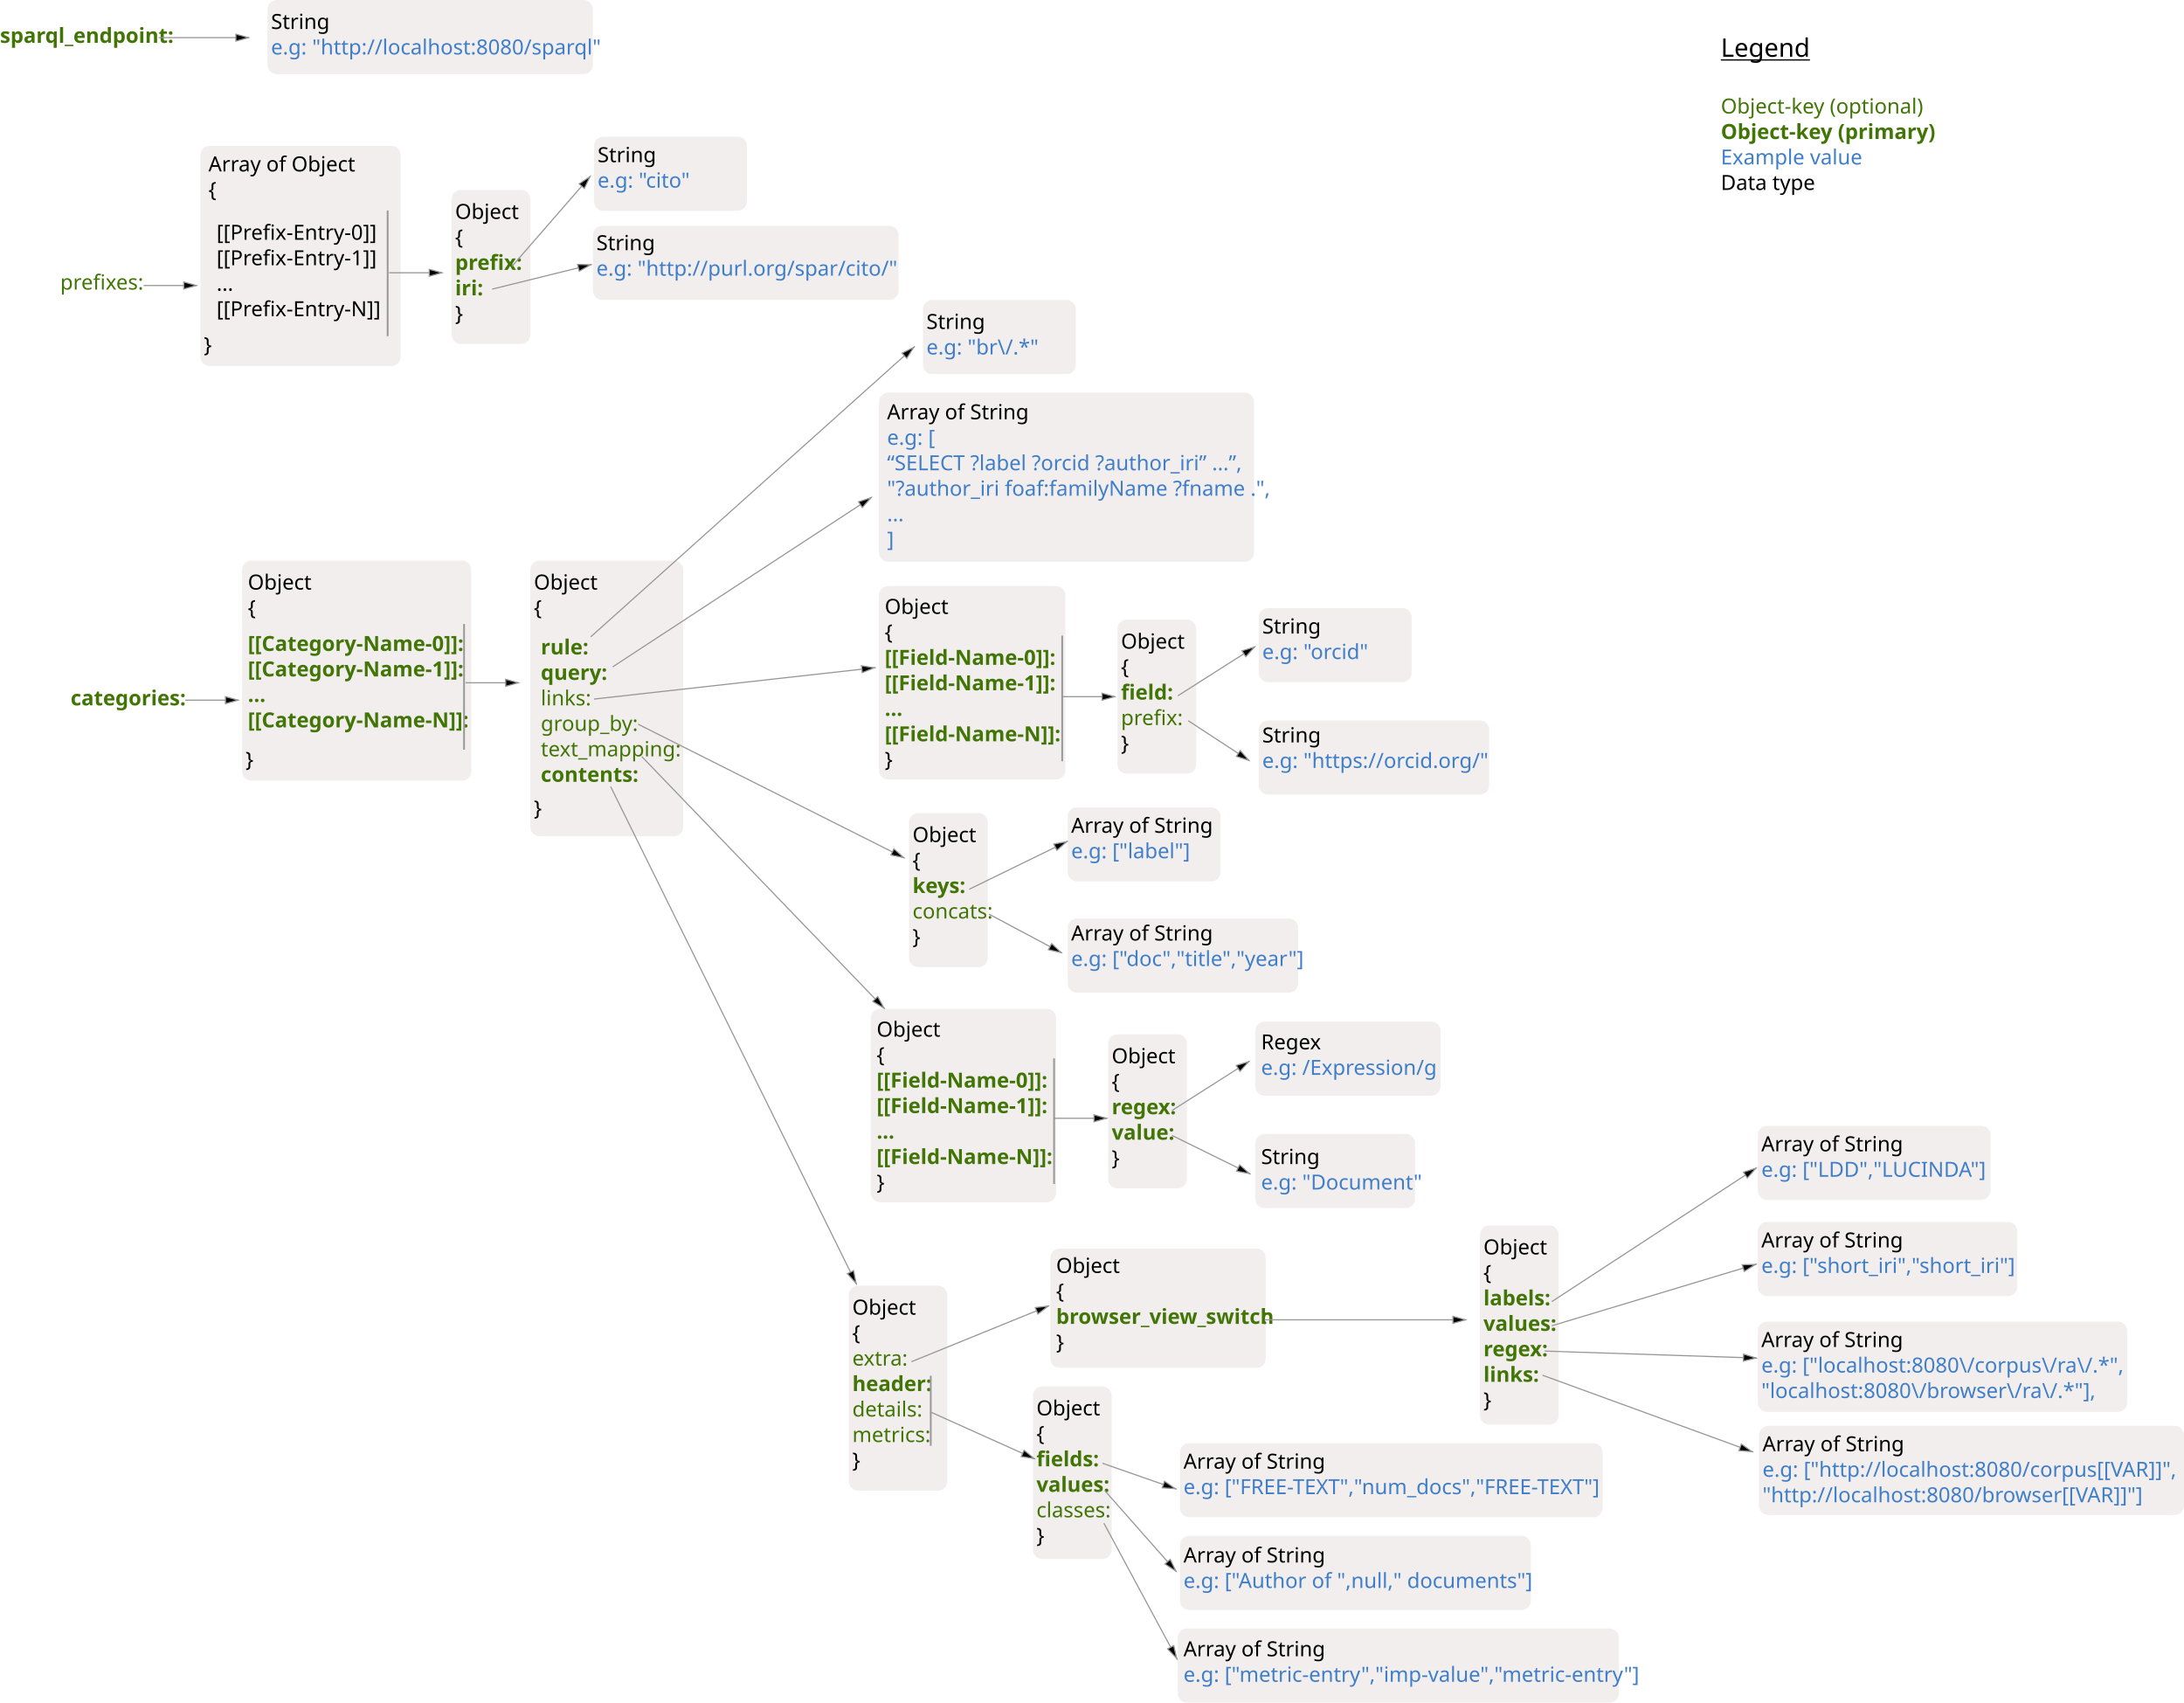
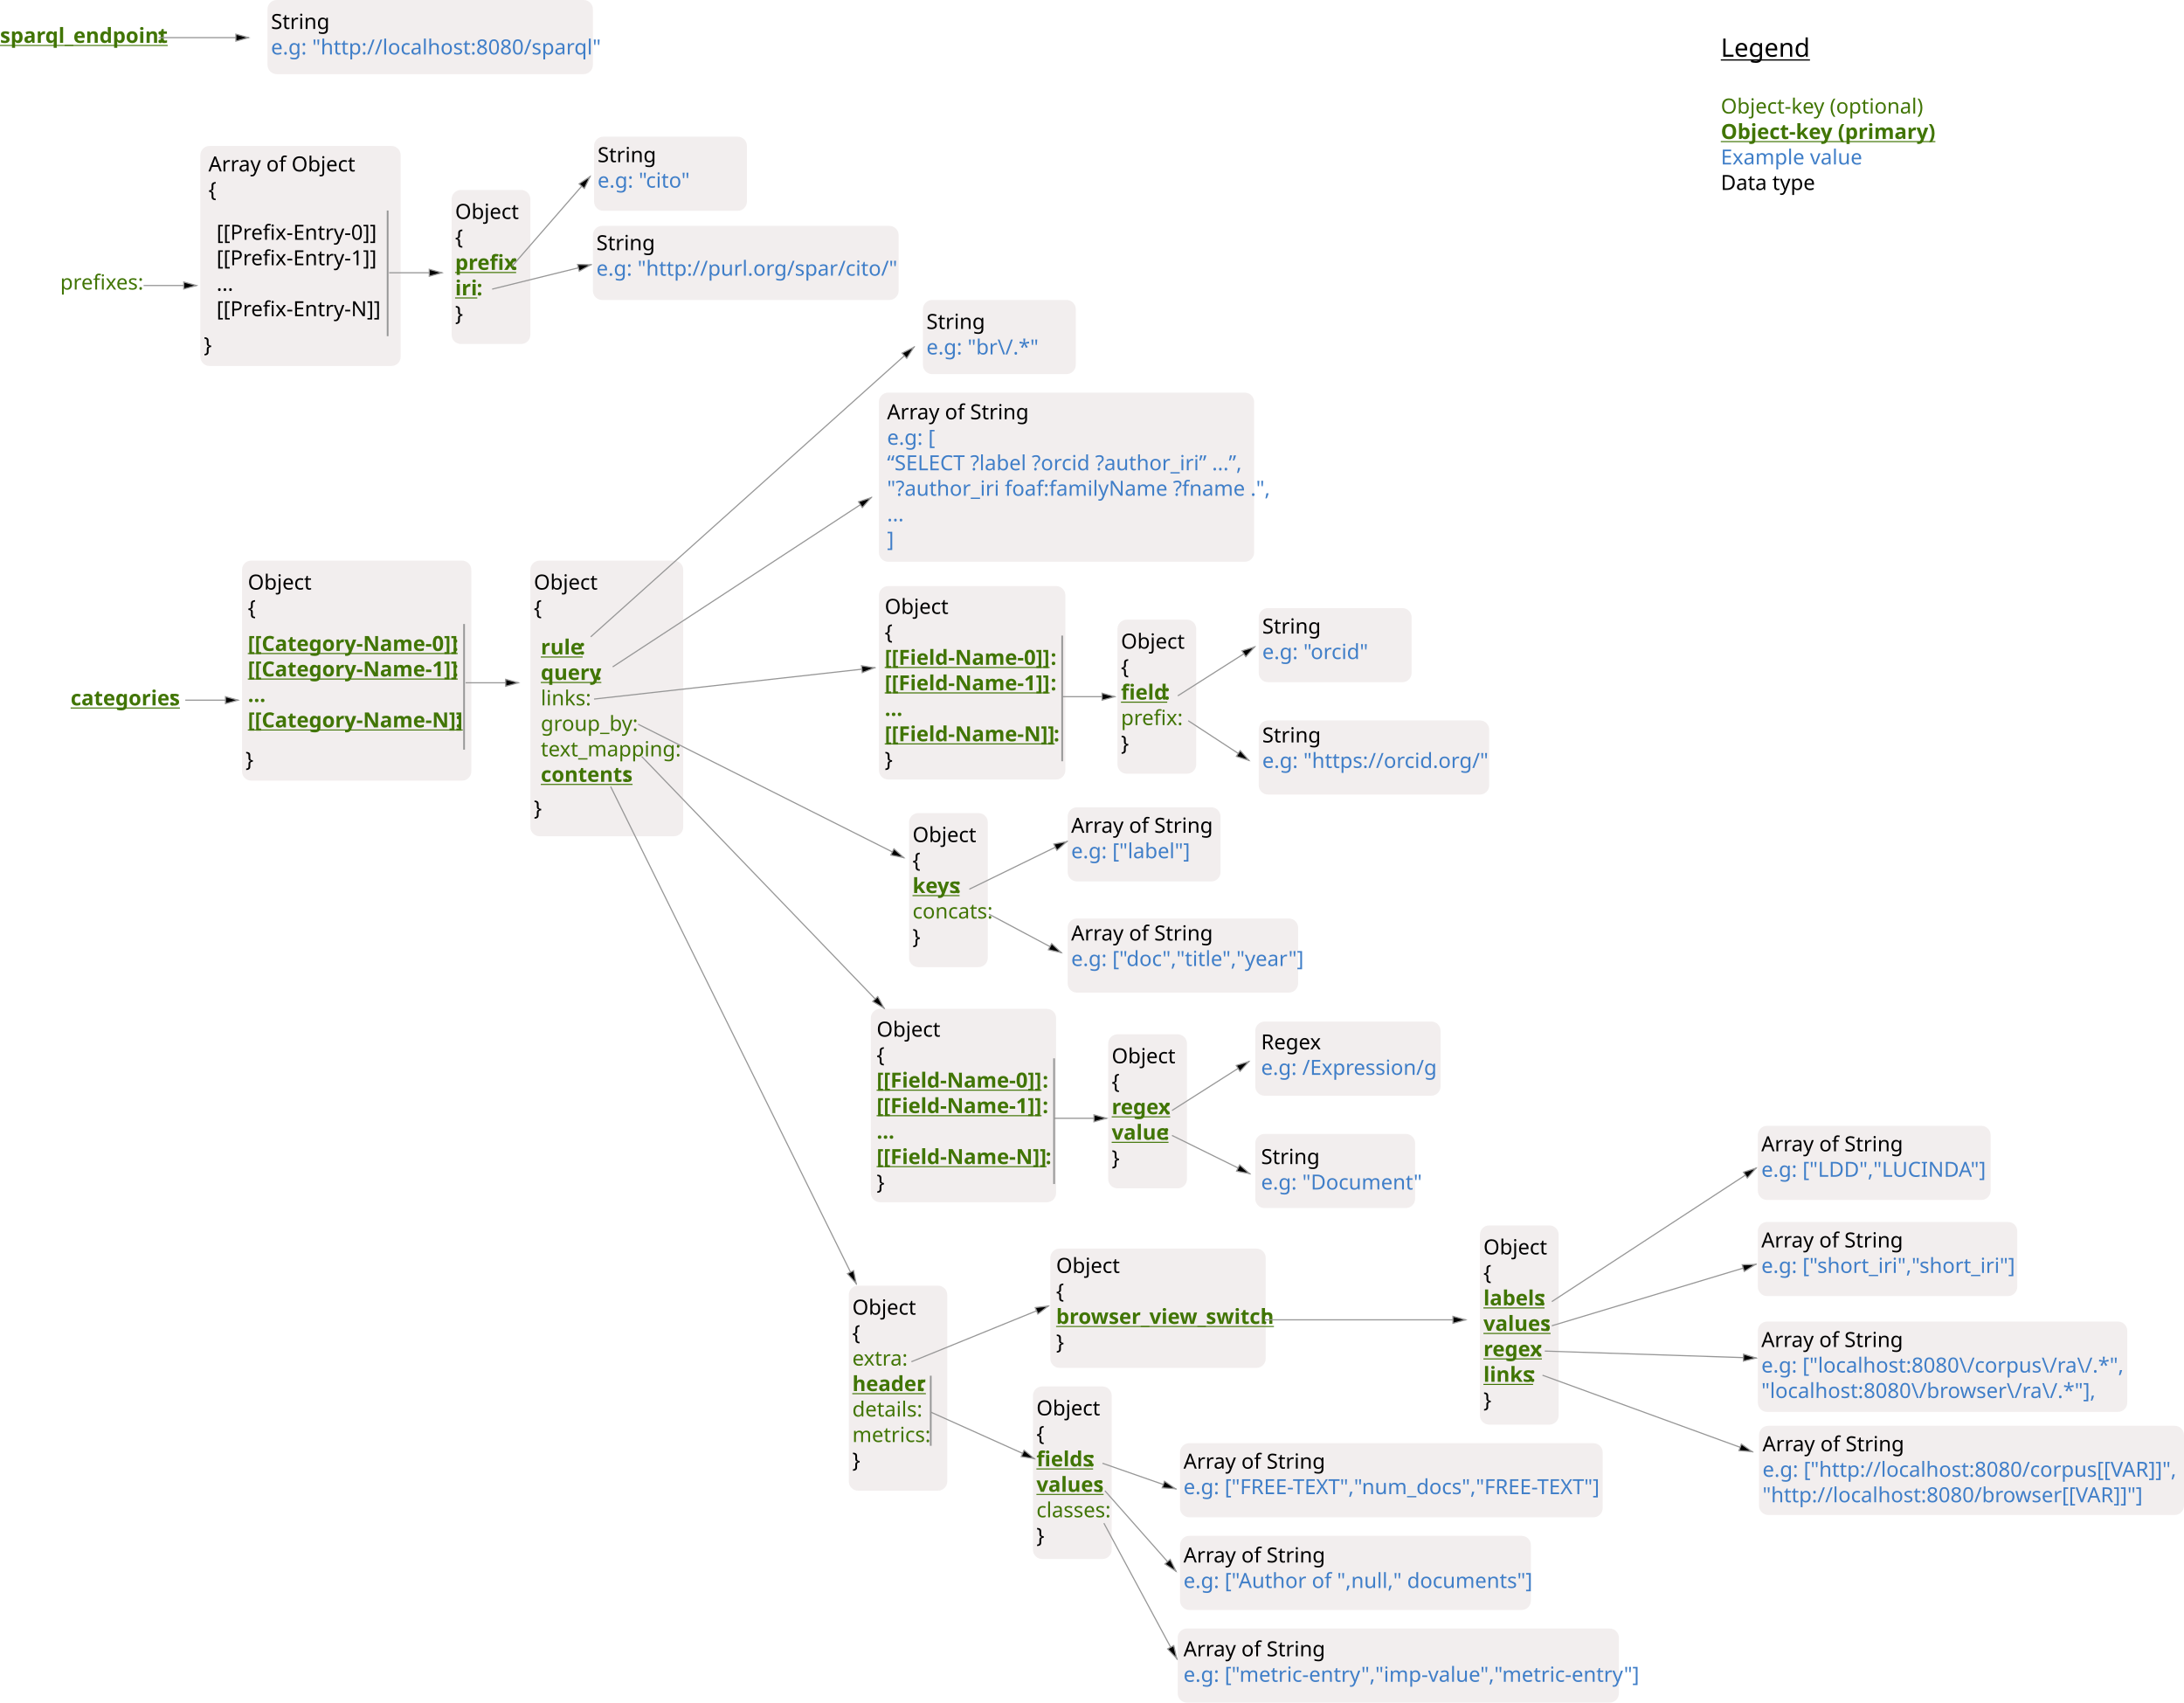
<svg xmlns="http://www.w3.org/2000/svg" width="1886px" height="1470px" viewBox="0 0 1886 1470" version="1.1">
  <description>Created with Sketch.</description>
  <defs />
  <g id="LUCINDA-conf-file" stroke="none" stroke-width="1" fill="none" fill-rule="evenodd">
    <g id="lucinda_conf">
      <text id="categories:" font-family="Charter" font-size="18" font-weight="bold" fill="#417505">
-         <tspan x="61" y="609">categories:</tspan>
+         <tspan x="61" y="609" text-decoration="underline">categories</tspan>
+         <tspan x="146.078" y="609">:</tspan>
      </text>
      <g id="Group-0" transform="translate(209, 484)">
        <rect id="Rectangle-1" fill="#F2EEEE" x="0" y="0" width="198" height="190" rx="8" />
        <text id="[[Category-Name-0]]:" font-family="Charter" font-size="18" font-weight="bold" fill="#417505">
-           <tspan x="5" y="78">[[Category-Name-0]]:</tspan>
-           <tspan x="5" y="100">[[Category-Name-1]]:</tspan>
+           <tspan x="5" y="78" text-decoration="underline">[[Category-Name-0]]</tspan>
+           <tspan x="181.757" y="78">:</tspan>
+           <tspan x="5" y="100" text-decoration="underline">[[Category-Name-1]]</tspan>
+           <tspan x="181.757" y="100">:</tspan>
          <tspan x="5" y="122">...</tspan>
-           <tspan x="5" y="144">[[Category-Name-N]]:</tspan>
+           <tspan x="5" y="144" text-decoration="underline">[[Category-Name-N]]</tspan>
+           <tspan x="184.385" y="144">:</tspan>
        </text>
        <text id="Object" font-family="Charter" font-size="18" font-weight="normal" fill="#000000">
          <tspan x="5" y="25">Object</tspan>
          <tspan x="5" y="47">{</tspan>
        </text>
        <text id="-}" font-family="Charter" font-size="18" font-weight="normal" fill="#000000">
          <tspan x="3" y="178"> }</tspan>
        </text>
        <path d="M191.75,55.5 L191.75,162.5" id="Line" stroke="#979797" stroke-width="1.5" stroke-linecap="square" />
      </g>
      <g id="Group-1" transform="translate(458, 484)">
        <rect id="Rectangle-1" fill="#F2EEEE" x="0" y="0" width="132" height="238" rx="8" />
        <text id="rule:" font-family="Charter" font-size="18" font-weight="bold" fill="#417505">
-           <tspan x="9" y="81">rule:</tspan>
-           <tspan x="9" y="103">query:</tspan>
+           <tspan x="9" y="81" text-decoration="underline">rule</tspan>
+           <tspan x="42.284" y="81">:</tspan>
+           <tspan x="9" y="103" text-decoration="underline">query</tspan>
+           <tspan x="56.435" y="103">:</tspan>
          <tspan x="9" y="125" font-weight="normal">links:</tspan>
          <tspan x="9" y="147" font-weight="normal">group_by:</tspan>
          <tspan x="9" y="169" font-weight="normal">text_mapping:</tspan>
-           <tspan x="9" y="191">contents:</tspan>
+           <tspan x="9" y="191" text-decoration="underline">contents</tspan>
+           <tspan x="80.095" y="191">:</tspan>
        </text>
        <text id="Object" font-family="Charter" font-size="18" font-weight="normal" fill="#000000">
          <tspan x="3" y="25">Object</tspan>
          <tspan x="3" y="47">{</tspan>
        </text>
        <text id="-}" font-family="Charter" font-size="18" font-weight="normal" fill="#000000">
          <tspan x="3" y="220"> }</tspan>
        </text>
      </g>
      <g id="Group-1-2" transform="translate(797, 259)">
        <rect id="Rectangle-1" fill="#F2EEEE" x="0" y="0" width="132" height="64" rx="8" />
        <text id="String" font-family="Charter" font-size="18" font-weight="normal">
          <tspan x="3" y="25" fill="#000000">String</tspan>
          <tspan x="3" y="47" fill="#3F7EC8">e.g: "br\/.*"</tspan>
        </text>
      </g>
      <g id="Group-1-6" transform="translate(1087, 525)">
        <rect id="Rectangle-1" fill="#F2EEEE" x="0" y="0" width="132" height="64" rx="8" />
        <text id="String" font-family="Charter" font-size="18" font-weight="normal">
          <tspan x="3" y="22" fill="#000000">String</tspan>
          <tspan x="3" y="44" fill="#3F7EC8">e.g: "orcid"</tspan>
        </text>
      </g>
      <g id="Group-1-13" transform="translate(1084, 882)">
        <rect id="Rectangle-1" fill="#F2EEEE" x="0" y="0" width="160" height="64" rx="8" />
        <text id="Regex" font-family="Charter" font-size="18" font-weight="normal">
          <tspan x="5" y="24" fill="#000000">Regex</tspan>
          <tspan x="5" y="46" fill="#3F7EC8">e.g: /Expression/g</tspan>
        </text>
      </g>
      <g id="Group-1-14" transform="translate(1084, 979)">
        <rect id="Rectangle-1" fill="#F2EEEE" x="0" y="0" width="138" height="64" rx="8" />
        <text id="String" font-family="Charter" font-size="18" font-weight="normal">
          <tspan x="5" y="26" fill="#000000">String</tspan>
          <tspan x="5" y="48" fill="#3F7EC8">e.g: "Document"</tspan>
        </text>
      </g>
      <g id="Group-1-7" transform="translate(1087, 622)">
        <rect id="Rectangle-1" fill="#F2EEEE" x="0" y="0" width="199" height="64" rx="8" />
        <text id="String" font-family="Charter" font-size="18" font-weight="normal">
          <tspan x="3" y="19" fill="#000000">String</tspan>
          <tspan x="3" y="41" fill="#3F7EC8">e.g: "https://orcid.org/"</tspan>
        </text>
      </g>
      <g id="Group-1-5" transform="translate(965, 535)">
        <rect id="Rectangle-1" fill="#F2EEEE" x="0" y="0" width="68" height="133" rx="8" />
        <text id="Object" font-family="Charter" font-size="18" font-weight="normal">
          <tspan x="3" y="25" fill="#000000">Object</tspan>
          <tspan x="3" y="47" fill="#000000">{</tspan>
-           <tspan x="3" y="69" font-weight="bold" fill="#417505">field:</tspan>
+           <tspan x="3" y="69" font-weight="bold" fill="#417505" text-decoration="underline">field</tspan>
+           <tspan x="40.266" y="69" font-weight="bold" fill="#417505">:</tspan>
          <tspan x="3" y="91" fill="#417505">prefix:</tspan>
          <tspan x="3" y="113" fill="#000000">}</tspan>
        </text>
      </g>
      <g id="Group-1-12" transform="translate(957, 893)">
        <rect id="Rectangle-1" fill="#F2EEEE" x="0" y="0" width="68" height="133" rx="8" />
        <text id="Object" font-family="Charter" font-size="18" font-weight="normal">
          <tspan x="3" y="25" fill="#000000">Object</tspan>
          <tspan x="3" y="47" fill="#000000">{</tspan>
-           <tspan x="3" y="69" font-weight="bold" fill="#417505">regex:</tspan>
-           <tspan x="3" y="91" font-weight="bold" fill="#417505">value:</tspan>
+           <tspan x="3" y="69" font-weight="bold" fill="#417505" text-decoration="underline">regex</tspan>
+           <tspan x="48.905" y="69" font-weight="bold" fill="#417505">:</tspan>
+           <tspan x="3" y="91" font-weight="bold" fill="#417505" text-decoration="underline">value</tspan>
+           <tspan x="47.736" y="91" font-weight="bold" fill="#417505">:</tspan>
          <tspan x="53.854" y="91" fill="#417505" />
          <tspan x="3" y="113" fill="#000000">}</tspan>
        </text>
      </g>
      <g id="Group-1-16" transform="translate(892, 1197)">
        <rect id="Rectangle-1" fill="#F2EEEE" x="0" y="0" width="68" height="149" rx="8" />
        <text id="Object" font-family="Charter" font-size="18" font-weight="normal">
          <tspan x="3" y="25" fill="#000000">Object</tspan>
          <tspan x="3" y="47" fill="#000000">{</tspan>
-           <tspan x="3" y="69" font-weight="bold" fill="#417505">fields:</tspan>
+           <tspan x="3" y="69" font-weight="bold" fill="#417505" text-decoration="underline">fields</tspan>
+           <tspan x="48.308" y="69" font-weight="bold" fill="#417505">:</tspan>
          <tspan x="54.425" y="69" fill="#417505" />
-           <tspan x="3" y="91" font-weight="bold" fill="#417505">values:</tspan>
+           <tspan x="3" y="91" font-weight="bold" fill="#417505" text-decoration="underline">values</tspan>
+           <tspan x="55.778" y="91" font-weight="bold" fill="#417505">:</tspan>
          <tspan x="3" y="113" fill="#417505">classes:</tspan>
          <tspan x="3" y="135" fill="#000000">}</tspan>
        </text>
      </g>
      <g id="Group-1-20" transform="translate(1278, 1058)">
        <rect id="Rectangle-1" fill="#F2EEEE" x="0" y="0" width="68" height="172" rx="8" />
        <text id="Object" font-family="Charter" font-size="18" font-weight="normal">
          <tspan x="3" y="25" fill="#000000">Object</tspan>
          <tspan x="3" y="47" fill="#000000">{</tspan>
-           <tspan x="3" y="69" font-weight="bold" fill="#417505">labels:</tspan>
-           <tspan x="3" y="91" font-weight="bold" fill="#417505">values:</tspan>
-           <tspan x="3" y="113" font-weight="bold" fill="#417505">regex:</tspan>
-           <tspan x="3" y="135" font-weight="bold" fill="#417505">links:</tspan>
+           <tspan x="3" y="69" font-weight="bold" fill="#417505" text-decoration="underline">labels</tspan>
+           <tspan x="51.604" y="69" font-weight="bold" fill="#417505">:</tspan>
+           <tspan x="3" y="91" font-weight="bold" fill="#417505" text-decoration="underline">values</tspan>
+           <tspan x="55.778" y="91" font-weight="bold" fill="#417505">:</tspan>
+           <tspan x="3" y="113" font-weight="bold" fill="#417505" text-decoration="underline">regex</tspan>
+           <tspan x="48.905" y="113" font-weight="bold" fill="#417505">:</tspan>
+           <tspan x="3" y="135" font-weight="bold" fill="#417505" text-decoration="underline">links</tspan>
+           <tspan x="42.858" y="135" font-weight="bold" fill="#417505">:</tspan>
          <tspan x="48.976" y="135" fill="#417505" />
          <tspan x="3" y="157" fill="#000000">}</tspan>
        </text>
      </g>
      <g id="Group-1-21" transform="translate(907, 1078)">
        <rect id="Rectangle-1" fill="#F2EEEE" x="0" y="0" width="186" height="103" rx="8" />
        <text id="Object" font-family="Charter" font-size="18" font-weight="normal">
          <tspan x="5" y="21" fill="#000000">Object</tspan>
          <tspan x="5" y="43" fill="#000000">{</tspan>
-           <tspan x="5" y="65" font-weight="bold" fill="#417505">browser_view_switch</tspan>
+           <tspan x="5" y="65" font-weight="bold" fill="#417505" text-decoration="underline">browser_view_switch</tspan>
          <tspan x="182.996" y="65" fill="#417505">:</tspan>
          <tspan x="5" y="87" fill="#000000">}</tspan>
        </text>
      </g>
      <g id="Group-1-4" transform="translate(759, 506)">
        <rect id="Rectangle-1" fill="#F2EEEE" x="0" y="0" width="161" height="167" rx="8" />
        <text id="Object" font-family="Charter" font-size="18" font-weight="normal">
          <tspan x="5" y="24" fill="#000000">Object</tspan>
          <tspan x="5" y="46" fill="#000000">{</tspan>
-           <tspan x="5" y="68" font-weight="bold" fill="#417505">[[Field-Name-0]]:</tspan>
-           <tspan x="5" y="90" font-weight="bold" fill="#417505">[[Field-Name-1]]:</tspan>
+           <tspan x="5" y="68" font-weight="bold" fill="#417505" text-decoration="underline">[[Field-Name-0]]</tspan>
+           <tspan x="148.2" y="68" font-weight="bold" fill="#417505">:</tspan>
+           <tspan x="5" y="90" font-weight="bold" fill="#417505" text-decoration="underline">[[Field-Name-1]]</tspan>
+           <tspan x="148.2" y="90" font-weight="bold" fill="#417505">:</tspan>
          <tspan x="5" y="112" font-weight="bold" fill="#417505">...</tspan>
-           <tspan x="5" y="134" font-weight="bold" fill="#417505">[[Field-Name-N]]:</tspan>
+           <tspan x="5" y="134" font-weight="bold" fill="#417505" text-decoration="underline">[[Field-Name-N]]</tspan>
+           <tspan x="150.828" y="134" font-weight="bold" fill="#417505">:</tspan>
          <tspan x="156.945" y="134" fill="#417505" />
          <tspan x="5" y="156" fill="#000000">}</tspan>
        </text>
        <path d="M158.25,43.5 L158.25,150.5" id="Line-6" stroke="#979797" stroke-width="1.5" stroke-linecap="square" />
      </g>
      <g id="Group-1-11" transform="translate(752, 871)">
        <rect id="Rectangle-1" fill="#F2EEEE" x="0" y="0" width="160" height="167" rx="8" />
        <text id="Object" font-family="Charter" font-size="18" font-weight="normal">
          <tspan x="5" y="24" fill="#000000">Object</tspan>
          <tspan x="5" y="46" fill="#000000">{</tspan>
-           <tspan x="5" y="68" font-weight="bold" fill="#417505">[[Field-Name-0]]:</tspan>
-           <tspan x="5" y="90" font-weight="bold" fill="#417505">[[Field-Name-1]]:</tspan>
+           <tspan x="5" y="68" font-weight="bold" fill="#417505" text-decoration="underline">[[Field-Name-0]]</tspan>
+           <tspan x="148.2" y="68" font-weight="bold" fill="#417505">:</tspan>
+           <tspan x="5" y="90" font-weight="bold" fill="#417505" text-decoration="underline">[[Field-Name-1]]</tspan>
+           <tspan x="148.2" y="90" font-weight="bold" fill="#417505">:</tspan>
          <tspan x="5" y="112" font-weight="bold" fill="#417505">...</tspan>
-           <tspan x="5" y="134" font-weight="bold" fill="#417505">[[Field-Name-N]]:</tspan>
+           <tspan x="5" y="134" font-weight="bold" fill="#417505" text-decoration="underline">[[Field-Name-N]]</tspan>
+           <tspan x="150.828" y="134" font-weight="bold" fill="#417505">:</tspan>
          <tspan x="156.945" y="134" font-weight="bold" fill="#417505" />
          <tspan x="5" y="156" fill="#000000">}</tspan>
        </text>
        <path d="M158.25,43.5 L158.25,150.5" id="Line-6" stroke="#979797" stroke-width="1.5" stroke-linecap="square" />
      </g>
      <g id="Group-1-3" transform="translate(759, 339)">
        <rect id="Rectangle-1" fill="#F2EEEE" x="0" y="0" width="324" height="146" rx="8" />
        <text id="Array-of-String" font-family="Charter" font-size="18" font-weight="normal">
          <tspan x="7" y="23" fill="#000000">Array of String</tspan>
          <tspan x="7" y="45" fill="#3F7EC8">e.g: [</tspan>
          <tspan x="7" y="67" fill="#3F7EC8">“SELECT ?label ?orcid ?author_iri” ...”,</tspan>
          <tspan x="7" y="89" fill="#3F7EC8">"?author_iri foaf:familyName ?fname .",</tspan>
          <tspan x="7" y="111" fill="#3F7EC8">...</tspan>
          <tspan x="7" y="133" fill="#3F7EC8">]</tspan>
        </text>
      </g>
      <path d="M160.5,604.5 L205.5,604.5" id="Line" stroke="#979797" stroke-linecap="square" fill="#000000" />
      <path id="Line-decoration-1" d="M205.5,604.5 C201.72,603.45 198.48,602.55 194.7,601.5 C194.7,603.6 194.7,605.4 194.7,607.5 C198.48,606.45 201.72,605.55 205.5,604.5 C205.5,604.5 205.5,604.5 205.5,604.5 Z" stroke="#979797" stroke-linecap="square" fill="#000000" />
      <text id="prefixes:" font-family="Charter" font-size="18" font-weight="normal" fill="#417505">
        <tspan x="52" y="250">prefixes:</tspan>
      </text>
      <text id="sparql_endpoint:" font-family="Charter" font-size="18" font-weight="bold" fill="#417505">
-         <tspan x="0" y="37">sparql_endpoint:</tspan>
+         <tspan x="0" y="37" text-decoration="underline">sparql_endpoint</tspan>
+         <tspan x="135.773" y="37">:</tspan>
      </text>
      <g id="Group-0-2" transform="translate(173, 126)">
        <rect id="Rectangle-1" fill="#F2EEEE" x="0" y="0" width="173" height="190" rx="8" />
        <text id="[[Prefix-Entry-0]]" font-family="Charter" font-size="18" font-weight="normal" fill="#000000">
          <tspan x="14" y="81">[[Prefix-Entry-0]]</tspan>
          <tspan x="14" y="103">[[Prefix-Entry-1]]</tspan>
          <tspan x="14" y="125">...</tspan>
          <tspan x="14" y="147">[[Prefix-Entry-N]]</tspan>
        </text>
        <text id="Array-of-Object" font-family="Charter" font-size="18" font-weight="normal" fill="#000000">
          <tspan x="7" y="22">Array of Object</tspan>
          <tspan x="7" y="44">{</tspan>
        </text>
        <text id="-}" font-family="Charter" font-size="18" font-weight="normal" fill="#000000">
          <tspan x="3" y="178"> }</tspan>
        </text>
        <path d="M161.75,56.5 L161.75,163.5" id="Line" stroke="#979797" stroke-width="1.5" stroke-linecap="square" />
      </g>
      <path d="M124.5,246.5 L169.5,246.5" id="Line-30" stroke="#979797" stroke-linecap="square" fill="#000000" />
      <path id="Line-30-decoration-1" d="M169.5,246.5 C165.72,245.45 162.48,244.55 158.7,243.5 C158.7,245.6 158.7,247.4 158.7,249.5 C162.48,248.45 165.72,247.55 169.5,246.5 C169.5,246.5 169.5,246.5 169.5,246.5 Z" stroke="#979797" stroke-linecap="square" fill="#000000" />
      <path d="M137.5,32.5 L214.5,32.5" id="Line-34" stroke="#979797" stroke-linecap="square" fill="#000000" />
      <path id="Line-34-decoration-1" d="M214.5,32.5 C210.72,31.45 207.48,30.55 203.7,29.5 C203.7,31.6 203.7,33.4 203.7,35.5 C207.48,34.45 210.72,33.55 214.5,32.5 C214.5,32.5 214.5,32.5 214.5,32.5 Z" stroke="#979797" stroke-linecap="square" fill="#000000" />
      <path d="M402.5,589.5 L447.5,589.5" id="Line-2" stroke="#979797" stroke-linecap="square" fill="#000000" />
      <path id="Line-2-decoration-1" d="M447.5,589.5 C443.72,588.45 440.48,587.55 436.7,586.5 C436.7,588.6 436.7,590.4 436.7,592.5 C440.48,591.45 443.72,590.55 447.5,589.5 C447.5,589.5 447.5,589.5 447.5,589.5 Z" stroke="#979797" stroke-linecap="square" fill="#000000" />
      <path d="M510.5,549.5 L789.5,299.5" id="Line-3" stroke="#979797" stroke-linecap="square" fill="#000000" />
      <path id="Line-3-decoration-1" d="M789.037,299.915 C785.522,301.655 782.508,303.147 778.992,304.888 C780.393,306.452 781.595,307.792 782.996,309.356 C785.111,306.052 786.923,303.219 789.037,299.915 C789.037,299.915 789.037,299.915 789.037,299.915 Z" stroke="#979797" stroke-linecap="square" fill="#000000" />
      <path d="M529.5,575.5 L752.5,429.5" id="Line-4" stroke="#979797" stroke-linecap="square" fill="#000000" />
      <path id="Line-4-decoration-1" d="M752.046,429.797 C748.308,430.989 745.105,432.011 741.367,433.203 C742.517,434.96 743.503,436.466 744.654,438.223 C747.241,435.274 749.459,432.746 752.046,429.797 C752.046,429.797 752.046,429.797 752.046,429.797 Z" stroke="#979797" stroke-linecap="square" fill="#000000" />
      <path d="M513.5,603.5 L755.5,576.5" id="Line-5" stroke="#979797" stroke-linecap="square" fill="#000000" />
      <path id="Line-5-decoration-1" d="M755.002,576.556 C751.128,575.931 747.809,575.396 743.936,574.772 C744.168,576.859 744.368,578.648 744.601,580.735 C748.241,579.272 751.361,578.018 755.002,576.556 C755.002,576.556 755.002,576.556 755.002,576.556 Z" stroke="#979797" stroke-linecap="square" fill="#000000" />
      <path d="M551.5,625.5 L780.5,740.5" id="Line-10" stroke="#979797" stroke-linecap="square" fill="#000000" />
      <path id="Line-10-decoration-1" d="M780.273,740.386 C777.366,737.751 774.875,735.493 771.968,732.858 C771.026,734.735 770.218,736.344 769.276,738.22 C773.125,738.978 776.424,739.628 780.273,740.386 C780.273,740.386 780.273,740.386 780.273,740.386 Z" stroke="#979797" stroke-linecap="square" fill="#000000" />
      <path d="M554.5,653.5 L763.5,870.5" id="Line-11" stroke="#979797" stroke-linecap="square" fill="#000000" />
      <path id="Line-11-decoration-1" d="M763.305,870.298 C761.439,866.847 759.84,863.889 757.974,860.438 C756.462,861.895 755.165,863.143 753.653,864.6 C757.031,866.594 759.927,868.304 763.305,870.298 C763.305,870.298 763.305,870.298 763.305,870.298 Z" stroke="#979797" stroke-linecap="square" fill="#000000" />
      <path d="M527.5,679.5 L739.5,1108.5" id="Line-14" stroke="#979797" stroke-linecap="square" fill="#000000" />
      <path id="Line-14-decoration-1" d="M739.268,1108.03 C738.535,1104.176 737.906,1100.873 737.173,1097.019 C735.29,1097.949 733.676,1098.747 731.794,1099.677 C734.41,1102.601 736.652,1105.107 739.268,1108.03 C739.268,1108.03 739.268,1108.03 739.268,1108.03 Z" stroke="#979797" stroke-linecap="square" fill="#000000" />
      <path d="M336.5,235.5 L381.5,235.5" id="Line-31" stroke="#979797" stroke-linecap="square" fill="#000000" />
      <path id="Line-31-decoration-1" d="M381.5,235.5 C377.72,234.45 374.48,233.55 370.7,232.5 C370.7,234.6 370.7,236.4 370.7,238.5 C374.48,237.45 377.72,236.55 381.5,235.5 C381.5,235.5 381.5,235.5 381.5,235.5 Z" stroke="#979797" stroke-linecap="square" fill="#000000" />
      <path d="M917.5,601.5 L962.5,601.5" id="Line-7" stroke="#979797" stroke-linecap="square" fill="#000000" />
      <path id="Line-7-decoration-1" d="M962.5,601.5 C958.72,600.45 955.48,599.55 951.7,598.5 C951.7,600.6 951.7,602.4 951.7,604.5 C955.48,603.45 958.72,602.55 962.5,601.5 C962.5,601.5 962.5,601.5 962.5,601.5 Z" stroke="#979797" stroke-linecap="square" fill="#000000" />
      <path d="M910.5,965.5 L955.5,965.5" id="Line-16" stroke="#979797" stroke-linecap="square" fill="#000000" />
      <path id="Line-16-decoration-1" d="M955.5,965.5 C951.72,964.45 948.48,963.55 944.7,962.5 C944.7,964.6 944.7,966.4 944.7,968.5 C948.48,967.45 951.72,966.55 955.5,965.5 C955.5,965.5 955.5,965.5 955.5,965.5 Z" stroke="#979797" stroke-linecap="square" fill="#000000" />
      <path d="M1017.5,600.5 L1083.5,558.5" id="Line-8" stroke="#979797" stroke-linecap="square" fill="#000000" />
      <path id="Line-8-decoration-1" d="M1083.306,558.624 C1079.553,559.767 1076.336,560.747 1072.583,561.891 C1073.711,563.663 1074.677,565.181 1075.805,566.953 C1078.43,564.038 1080.68,561.539 1083.306,558.624 C1083.306,558.624 1083.306,558.624 1083.306,558.624 Z" stroke="#979797" stroke-linecap="square" fill="#000000" />
      <path d="M1012.5,958.5 L1078.5,916.5" id="Line-17" stroke="#979797" stroke-linecap="square" fill="#000000" />
      <path id="Line-17-decoration-1" d="M1078.306,916.624 C1074.553,917.767 1071.336,918.747 1067.583,919.891 C1068.711,921.663 1069.677,923.181 1070.805,924.953 C1073.43,922.038 1075.68,919.539 1078.306,916.624 C1078.306,916.624 1078.306,916.624 1078.306,916.624 Z" stroke="#979797" stroke-linecap="square" fill="#000000" />
      <path d="M1012.5,980.5 L1079.5,1013.5" id="Line-18" stroke="#979797" stroke-linecap="square" fill="#000000" />
      <path id="Line-18-decoration-1" d="M1078.885,1013.197 C1075.958,1010.585 1073.449,1008.346 1070.522,1005.734 C1069.594,1007.618 1068.798,1009.232 1067.87,1011.116 C1071.725,1011.844 1075.03,1012.469 1078.885,1013.197 C1078.885,1013.197 1078.885,1013.197 1078.885,1013.197 Z" stroke="#979797" stroke-linecap="square" fill="#000000" />
      <path d="M1026.5,622.5 L1078.5,656.5" id="Line-9" stroke="#979797" stroke-linecap="square" fill="#000000" />
      <path id="Line-9-decoration-1" d="M1078.392,656.429 C1075.803,653.482 1073.584,650.956 1070.995,648.008 C1069.845,649.766 1068.86,651.272 1067.711,653.03 C1071.449,654.22 1074.654,655.24 1078.392,656.429 C1078.392,656.429 1078.392,656.429 1078.392,656.429 Z" stroke="#979797" stroke-linecap="square" fill="#000000" />
      <g id="Group-1-28" transform="translate(513, 118)">
        <rect id="Rectangle-1" fill="#F2EEEE" x="0" y="0" width="132" height="64" rx="8" />
        <text id="String" font-family="Charter" font-size="18" font-weight="normal">
          <tspan x="3" y="22" fill="#000000">String</tspan>
          <tspan x="3" y="44" fill="#3F7EC8">e.g: "cito"</tspan>
        </text>
      </g>
      <g id="Group-1-29" transform="translate(231, 0)">
        <rect id="Rectangle-1" fill="#F2EEEE" x="0" y="0" width="281" height="64" rx="8" />
        <text id="String" font-family="Charter" font-size="18" font-weight="normal">
          <tspan x="3" y="25" fill="#000000">String</tspan>
          <tspan x="3" y="47" fill="#3F7EC8">e.g: "http://localhost:8080/sparql"</tspan>
        </text>
      </g>
      <g id="Group-1-26" transform="translate(512, 195)">
        <rect id="Rectangle-1" fill="#F2EEEE" x="0" y="0" width="264" height="64" rx="8" />
        <text id="String" font-family="Charter" font-size="18" font-weight="normal">
          <tspan x="3" y="21" fill="#000000">String</tspan>
          <tspan x="3" y="43" fill="#3F7EC8">e.g: "http://purl.org/spar/cito/"</tspan>
        </text>
      </g>
      <g id="Group-1-27" transform="translate(390, 164)">
        <rect id="Rectangle-1" fill="#F2EEEE" x="0" y="0" width="68" height="133" rx="8" />
        <text id="Object" font-family="Charter" font-size="18" font-weight="normal">
          <tspan x="3" y="25" fill="#000000">Object</tspan>
          <tspan x="3" y="47" fill="#000000">{</tspan>
-           <tspan x="3" y="69" font-weight="bold" fill="#417505">prefix:</tspan>
-           <tspan x="3" y="91" font-weight="bold" fill="#417505">iri:</tspan>
+           <tspan x="3" y="69" font-weight="bold" fill="#417505" text-decoration="underline">prefix</tspan>
+           <tspan x="51.823" y="69" font-weight="bold" fill="#417505">:</tspan>
+           <tspan x="3" y="91" font-weight="bold" fill="#417505" text-decoration="underline">iri</tspan>
+           <tspan x="21.562" y="91" font-weight="bold" fill="#417505">:</tspan>
          <tspan x="27.68" y="91" fill="#417505" />
          <tspan x="3" y="113" fill="#000000">}</tspan>
        </text>
      </g>
      <path d="M442.5,229.5 L509.5,152.5" id="Line-32" stroke="#979797" stroke-linecap="square" fill="#000000" />
      <path id="Line-32-decoration-1" d="M509.455,152.552 C506.182,154.714 503.376,156.568 500.102,158.73 C501.687,160.108 503.045,161.29 504.629,162.668 C506.318,159.128 507.766,156.093 509.455,152.552 C509.455,152.552 509.455,152.552 509.455,152.552 Z" stroke="#979797" stroke-linecap="square" fill="#000000" />
      <path d="M425.5,249.5 L510.5,228.5" id="Line-33" stroke="#979797" stroke-linecap="square" fill="#000000" />
      <path id="Line-33-decoration-1" d="M509.961,228.633 C506.039,228.521 502.678,228.424 498.756,228.311 C499.26,230.35 499.692,232.097 500.195,234.136 C503.613,232.21 506.543,230.559 509.961,228.633 C509.961,228.633 509.961,228.633 509.961,228.633 Z" stroke="#979797" stroke-linecap="square" fill="#000000" />
      <g id="Group-1-10" transform="translate(922, 697)">
        <rect id="Rectangle-1" fill="#F2EEEE" x="0" y="0" width="132" height="64" rx="8" />
        <text id="Array-of-String" font-family="Charter" font-size="18" font-weight="normal">
          <tspan x="3" y="22" fill="#000000">Array of String</tspan>
          <tspan x="3" y="44" fill="#3F7EC8">e.g: ["label"]</tspan>
        </text>
      </g>
      <g id="Group-1-8" transform="translate(922, 793)">
        <rect id="Rectangle-1" fill="#F2EEEE" x="0" y="0" width="199" height="64" rx="8" />
        <text id="Array-of-String" font-family="Charter" font-size="18" font-weight="normal">
          <tspan x="3" y="19" fill="#000000">Array of String</tspan>
          <tspan x="3" y="41" fill="#3F7EC8">e.g: ["doc","title","year"]</tspan>
        </text>
      </g>
      <g id="Group-1-17" transform="translate(1019, 1246)">
        <rect id="Rectangle-1" fill="#F2EEEE" x="0" y="0" width="365" height="64" rx="8" />
        <text id="Array-of-String" font-family="Charter" font-size="18" font-weight="normal">
          <tspan x="3" y="22" fill="#000000">Array of String</tspan>
          <tspan x="3" y="44" fill="#3F7EC8">e.g: ["FREE-TEXT","num_docs","FREE-TEXT"]</tspan>
        </text>
      </g>
      <g id="Group-1-22" transform="translate(1518, 972)">
        <rect id="Rectangle-1" fill="#F2EEEE" x="0" y="0" width="201" height="64" rx="8" />
        <text id="Array-of-String" font-family="Charter" font-size="18" font-weight="normal">
          <tspan x="3" y="22" fill="#000000">Array of String</tspan>
          <tspan x="3" y="44" fill="#3F7EC8">e.g: ["LDD","LUCINDA"]</tspan>
        </text>
      </g>
      <g id="Group-1-23" transform="translate(1518, 1055)">
        <rect id="Rectangle-1" fill="#F2EEEE" x="0" y="0" width="224" height="64" rx="8" />
        <text id="Array-of-String" font-family="Charter" font-size="18" font-weight="normal">
          <tspan x="3" y="22" fill="#000000">Array of String</tspan>
          <tspan x="3" y="44" fill="#3F7EC8">e.g: ["short_iri","short_iri"]</tspan>
        </text>
      </g>
      <g id="Group-1-24" transform="translate(1518, 1141)">
        <rect id="Rectangle-1" fill="#F2EEEE" x="0" y="0" width="319" height="78" rx="8" />
        <text id="Array-of-String" font-family="Charter" font-size="18" font-weight="normal">
          <tspan x="3" y="22" fill="#000000">Array of String</tspan>
          <tspan x="3" y="44" fill="#3F7EC8">e.g: ["localhost:8080\/corpus\/ra\/.*",</tspan>
          <tspan x="3" y="66" fill="#3F7EC8">"localhost:8080\/browser\/ra\/.*"],</tspan>
        </text>
      </g>
      <g id="Group-1-25" transform="translate(1519, 1231)">
        <rect id="Rectangle-1" fill="#F2EEEE" x="0" y="0" width="367" height="77" rx="8" />
        <text id="Array-of-String" font-family="Charter" font-size="18" font-weight="normal">
          <tspan x="3" y="22" fill="#000000">Array of String</tspan>
          <tspan x="3" y="44" fill="#3F7EC8">e.g: ["http://localhost:8080/corpus[[VAR]]",</tspan>
          <tspan x="3" y="66" fill="#3F7EC8">"http://localhost:8080/browser[[VAR]]"]</tspan>
        </text>
      </g>
      <g id="Group-1-18" transform="translate(1019, 1326)">
        <rect id="Rectangle-1" fill="#F2EEEE" x="0" y="0" width="303" height="64" rx="8" />
        <text id="Array-of-String" font-family="Charter" font-size="18" font-weight="normal">
          <tspan x="3" y="23" fill="#000000">Array of String</tspan>
          <tspan x="3" y="45" fill="#3F7EC8">e.g: ["Author of ",null," documents"]</tspan>
        </text>
      </g>
      <g id="Group-1-19" transform="translate(1017, 1406)">
        <rect id="Rectangle-1" fill="#F2EEEE" x="0" y="0" width="381" height="64" rx="8" />
        <text id="Array-of-String" font-family="Charter" font-size="18" font-weight="normal">
          <tspan x="5" y="24" fill="#000000">Array of String</tspan>
          <tspan x="5" y="46" fill="#3F7EC8">e.g: ["metric-entry","imp-value","metric-entry"]</tspan>
        </text>
      </g>
      <g id="Group-1-9" transform="translate(785, 702)">
        <rect id="Rectangle-1" fill="#F2EEEE" x="0" y="0" width="68" height="133" rx="8" />
        <text id="Object" font-family="Charter" font-size="18" font-weight="normal">
          <tspan x="3" y="25" fill="#000000">Object</tspan>
          <tspan x="3" y="47" fill="#000000">{</tspan>
-           <tspan x="3" y="69" font-weight="bold" fill="#417505">keys:</tspan>
+           <tspan x="3" y="69" font-weight="bold" fill="#417505" text-decoration="underline">keys</tspan>
+           <tspan x="39.703" y="69" font-weight="bold" fill="#417505">:</tspan>
          <tspan x="3" y="91" fill="#417505">concats:</tspan>
          <tspan x="3" y="113" fill="#000000">}</tspan>
        </text>
      </g>
      <g id="Group-1-15" transform="translate(733, 1110)">
        <rect id="Rectangle-1" fill="#F2EEEE" x="0" y="0" width="85" height="177" rx="8" />
        <text id="Object" font-family="Charter" font-size="18" font-weight="normal">
          <tspan x="3" y="25" fill="#000000">Object</tspan>
          <tspan x="3" y="47" fill="#000000">{</tspan>
          <tspan x="3" y="69" fill="#417505">extra:</tspan>
-           <tspan x="3" y="91" font-weight="bold" fill="#417505">header:</tspan>
+           <tspan x="3" y="91" font-weight="bold" fill="#417505" text-decoration="underline">header</tspan>
+           <tspan x="60.709" y="91" font-weight="bold" fill="#417505">:</tspan>
          <tspan x="66.826" y="91" fill="#417505" />
          <tspan x="3" y="113" fill="#417505">details:</tspan>
          <tspan x="3" y="135" fill="#417505">metrics:</tspan>
          <tspan x="3" y="157" fill="#000000">}</tspan>
        </text>
        <path d="M70.75,78.5 L70.75,137.5" id="Line-19" stroke="#979797" stroke-width="1.5" stroke-linecap="square" />
      </g>
      <path d="M804.5,1219.5 L893.5,1259.5" id="Line-20" stroke="#979797" stroke-linecap="square" fill="#000000" />
      <path id="Line-20-decoration-1" d="M892.975,1259.264 C889.958,1256.757 887.371,1254.608 884.354,1252.1 C883.493,1254.016 882.755,1255.658 881.894,1257.573 C885.773,1258.165 889.097,1258.672 892.975,1259.264 C892.975,1259.264 892.975,1259.264 892.975,1259.264 Z" stroke="#979797" stroke-linecap="square" fill="#000000" />
      <path d="M787.5,1175.5 L905.5,1127.5" id="Line-24" stroke="#979797" stroke-linecap="square" fill="#000000" />
      <path id="Line-24-decoration-1" d="M905.14,1127.647 C901.242,1128.098 897.902,1128.485 894.005,1128.937 C894.796,1130.882 895.475,1132.55 896.266,1134.495 C899.372,1132.098 902.034,1130.044 905.14,1127.647 C905.14,1127.647 905.14,1127.647 905.14,1127.647 Z" stroke="#979797" stroke-linecap="square" fill="#000000" />
      <path d="M952.5,1263.5 L1015.5,1285.5" id="Line-21" stroke="#979797" stroke-linecap="square" fill="#000000" />
      <path id="Line-21-decoration-1" d="M1014.81,1285.259 C1011.588,1283.022 1008.825,1281.104 1005.603,1278.866 C1004.911,1280.849 1004.317,1282.548 1003.625,1284.531 C1007.54,1284.786 1010.895,1285.004 1014.81,1285.259 C1014.81,1285.259 1014.81,1285.259 1014.81,1285.259 Z" stroke="#979797" stroke-linecap="square" fill="#000000" />
      <path d="M1092.5,1139.5 L1265.5,1139.5" id="Line-25" stroke="#979797" stroke-linecap="square" fill="#000000" />
      <path id="Line-25-decoration-1" d="M1265.5,1139.5 C1261.72,1138.45 1258.48,1137.55 1254.7,1136.5 C1254.7,1138.6 1254.7,1140.4 1254.7,1142.5 C1258.48,1141.45 1261.72,1140.55 1265.5,1139.5 C1265.5,1139.5 1265.5,1139.5 1265.5,1139.5 Z" stroke="#979797" stroke-linecap="square" fill="#000000" />
      <path d="M1340.5,1123.5 L1516.5,1008.5" id="Line-26" stroke="#979797" stroke-linecap="square" fill="#000000" />
      <path id="Line-26-decoration-1" d="M1516.299,1008.631 C1512.56,1009.82 1509.355,1010.839 1505.617,1012.028 C1506.765,1013.786 1507.75,1015.292 1508.899,1017.05 C1511.489,1014.104 1513.709,1011.578 1516.299,1008.631 C1516.299,1008.631 1516.299,1008.631 1516.299,1008.631 Z" stroke="#979797" stroke-linecap="square" fill="#000000" />
      <path d="M1340.5,1144.5 L1516.5,1091.5" id="Line-27" stroke="#979797" stroke-linecap="square" fill="#000000" />
      <path id="Line-27-decoration-1" d="M1515.727,1091.733 C1511.805,1091.817 1508.443,1091.89 1504.521,1091.974 C1505.127,1093.985 1505.646,1095.709 1506.251,1097.719 C1509.568,1095.624 1512.411,1093.828 1515.727,1091.733 C1515.727,1091.733 1515.727,1091.733 1515.727,1091.733 Z" stroke="#979797" stroke-linecap="square" fill="#000000" />
      <path d="M1334.5,1166.5 L1516.5,1172.5" id="Line-28" stroke="#979797" stroke-linecap="square" fill="#000000" />
      <path id="Line-28-decoration-1" d="M1516.401,1172.497 C1512.658,1171.323 1509.449,1170.316 1505.706,1169.143 C1505.637,1171.241 1505.577,1173.04 1505.508,1175.139 C1509.321,1174.214 1512.589,1173.422 1516.401,1172.497 C1516.401,1172.497 1516.401,1172.497 1516.401,1172.497 Z" stroke="#979797" stroke-linecap="square" fill="#000000" />
      <path d="M1332.5,1187.5 L1513.5,1253.5" id="Line-29" stroke="#979797" stroke-linecap="square" fill="#000000" />
      <path id="Line-29-decoration-1" d="M1512.882,1253.275 C1509.69,1250.993 1506.955,1249.038 1503.763,1246.756 C1503.044,1248.729 1502.427,1250.42 1501.708,1252.393 C1505.619,1252.702 1508.971,1252.966 1512.882,1253.275 C1512.882,1253.275 1512.882,1253.275 1512.882,1253.275 Z" stroke="#979797" stroke-linecap="square" fill="#000000" />
      <path d="M954.5,1287.5 L1015.5,1356.5" id="Line-22" stroke="#979797" stroke-linecap="square" fill="#000000" />
      <path id="Line-22-decoration-1" d="M1015.435,1356.427 C1013.718,1352.899 1012.247,1349.876 1010.53,1346.348 C1008.956,1347.739 1007.608,1348.931 1006.034,1350.322 C1009.325,1352.459 1012.145,1354.29 1015.435,1356.427 C1015.435,1356.427 1015.435,1356.427 1015.435,1356.427 Z" stroke="#979797" stroke-linecap="square" fill="#000000" />
      <path d="M953.5,1315.5 L1016.5,1432.5" id="Line-23" stroke="#979797" stroke-linecap="square" fill="#000000" />
      <path id="Line-23-decoration-1" d="M1016.081,1431.722 C1015.214,1427.896 1014.47,1424.617 1013.602,1420.791 C1011.753,1421.786 1010.168,1422.64 1008.319,1423.635 C1011.036,1426.466 1013.365,1428.892 1016.081,1431.722 C1016.081,1431.722 1016.081,1431.722 1016.081,1431.722 Z" stroke="#979797" stroke-linecap="square" fill="#000000" />
      <path d="M837.5,767.5 L921.5,726.5" id="Line-12" stroke="#979797" stroke-linecap="square" fill="#000000" />
      <path id="Line-12-decoration-1" d="M921.076,726.707 C917.218,727.421 913.912,728.034 910.054,728.748 C910.976,730.635 911.765,732.253 912.686,734.14 C915.623,731.539 918.14,729.309 921.076,726.707 C921.076,726.707 921.076,726.707 921.076,726.707 Z" stroke="#979797" stroke-linecap="square" fill="#000000" />
      <path d="M854.5,789.5 L916.5,822.5" id="Line-13" stroke="#979797" stroke-linecap="square" fill="#000000" />
      <path id="Line-13-decoration-1" d="M916.292,822.389 C913.449,819.687 911.012,817.37 908.168,814.667 C907.181,816.521 906.336,818.11 905.349,819.963 C909.179,820.812 912.462,821.54 916.292,822.389 C916.292,822.389 916.292,822.389 916.292,822.389 Z" stroke="#979797" stroke-linecap="square" fill="#000000" />
      <text id="Legend" font-family="Charter" font-size="22" font-weight="normal">
        <tspan x="1486" y="49" fill="#000000" text-decoration="underline">Legend</tspan>
        <tspan x="1555.48" y="49" font-size="18" fill="#417505" />
        <tspan x="1486" y="76" font-size="18" fill="#417505" />
        <tspan x="1486" y="98" font-size="18" fill="#417505">Object-key (optional)	              </tspan>
-         <tspan x="1486" y="120" font-size="18" font-weight="bold" fill="#417505">Object-key (primary)	              </tspan>
+         <tspan x="1486" y="120" font-size="18" font-weight="bold" fill="#417505" text-decoration="underline">Object-key (primary)	              </tspan>
        <tspan x="1755.336" y="120" font-size="18" fill="#4A4A4A" />
        <tspan x="1486" y="142" font-size="18" fill="#3F7EC8">Example value</tspan>
        <tspan x="1486" y="164" font-size="18" fill="#000000">Data type</tspan>
      </text>
    </g>
  </g>
</svg>
